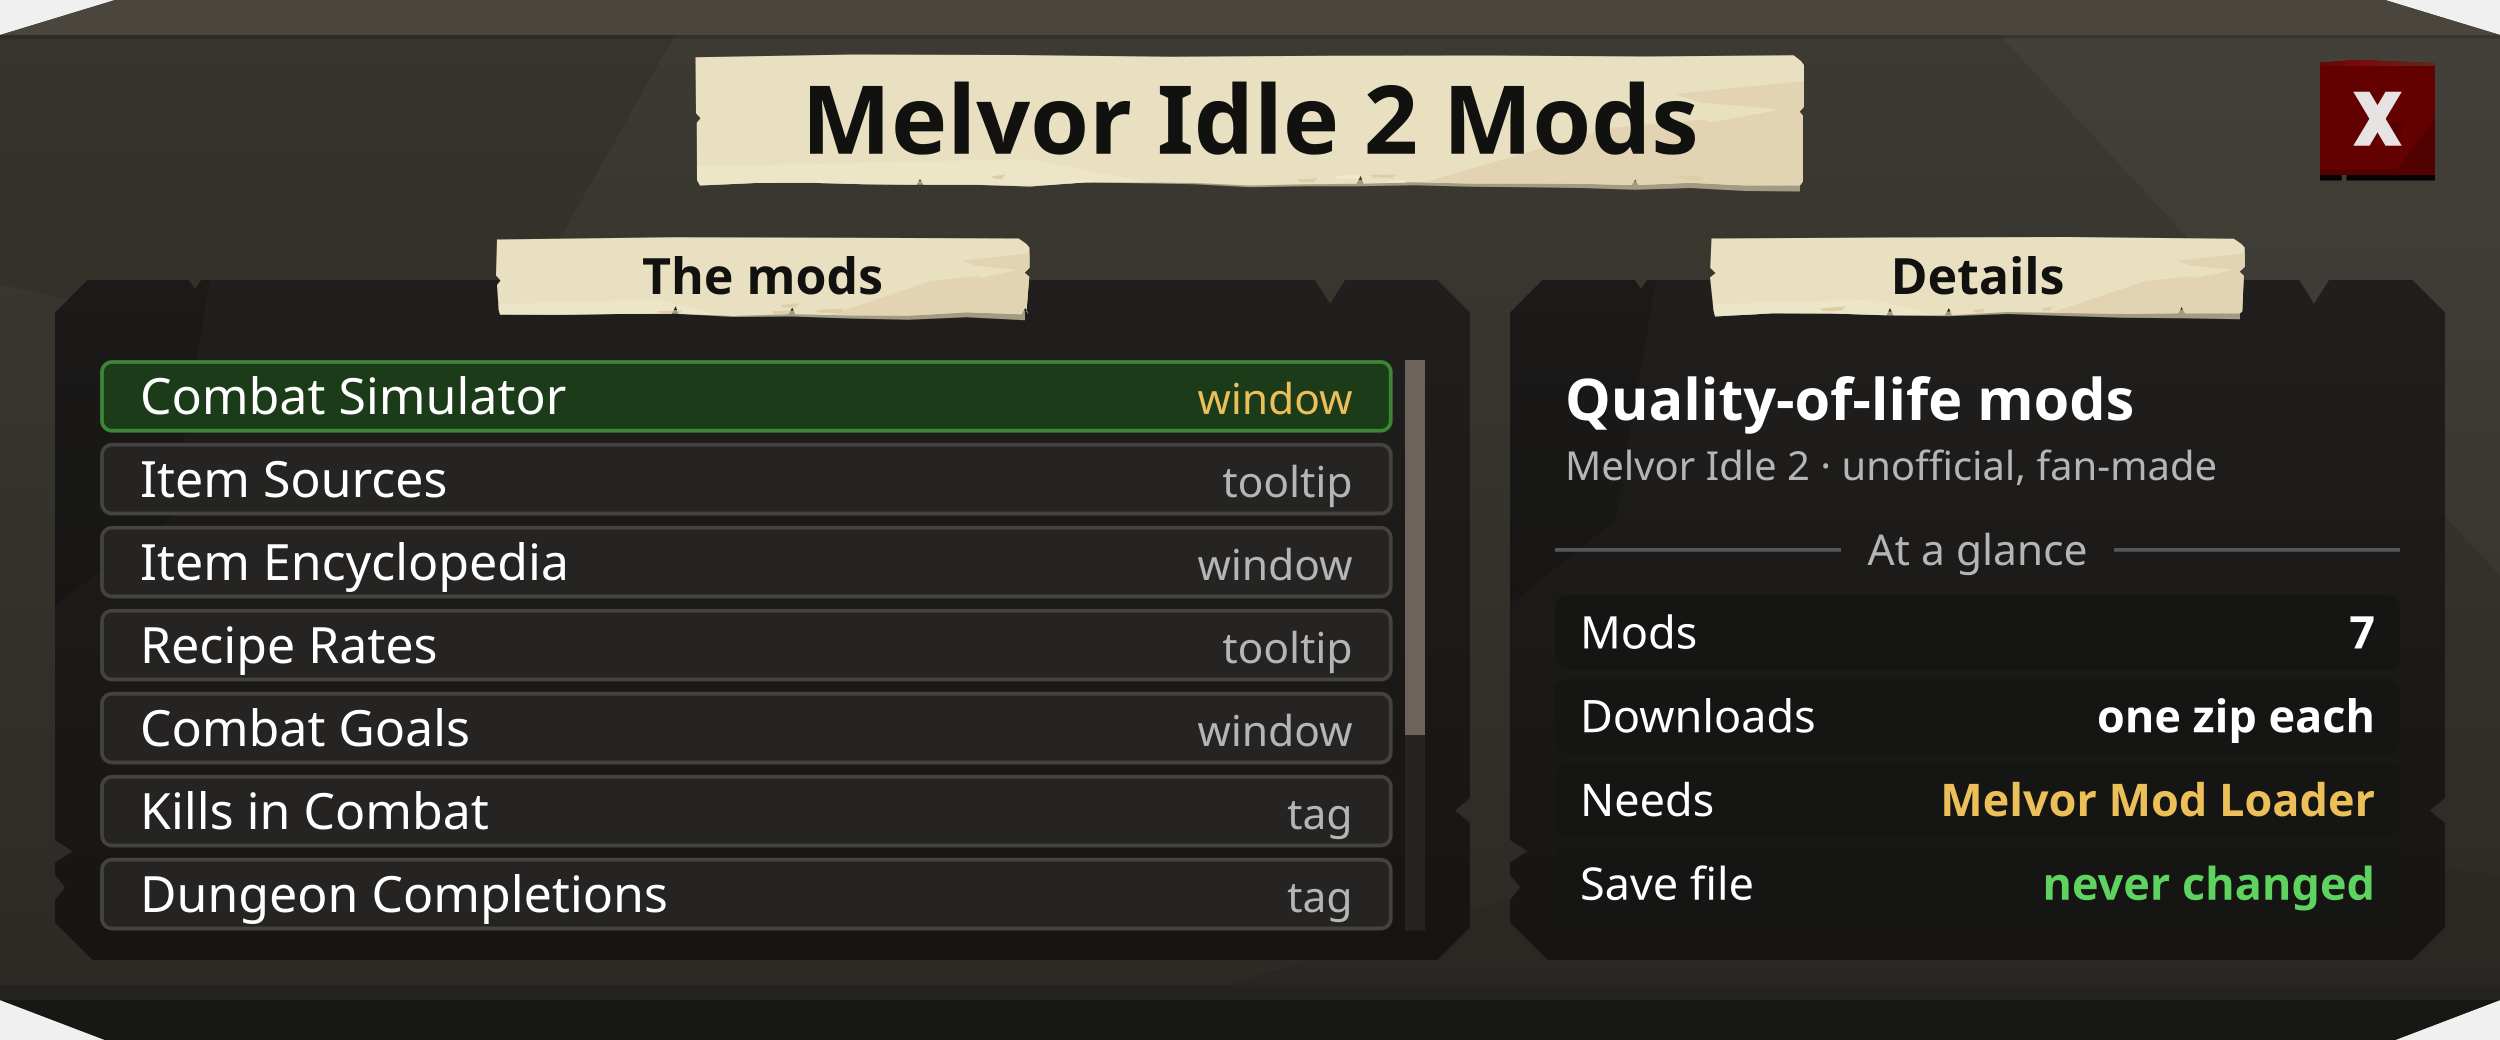
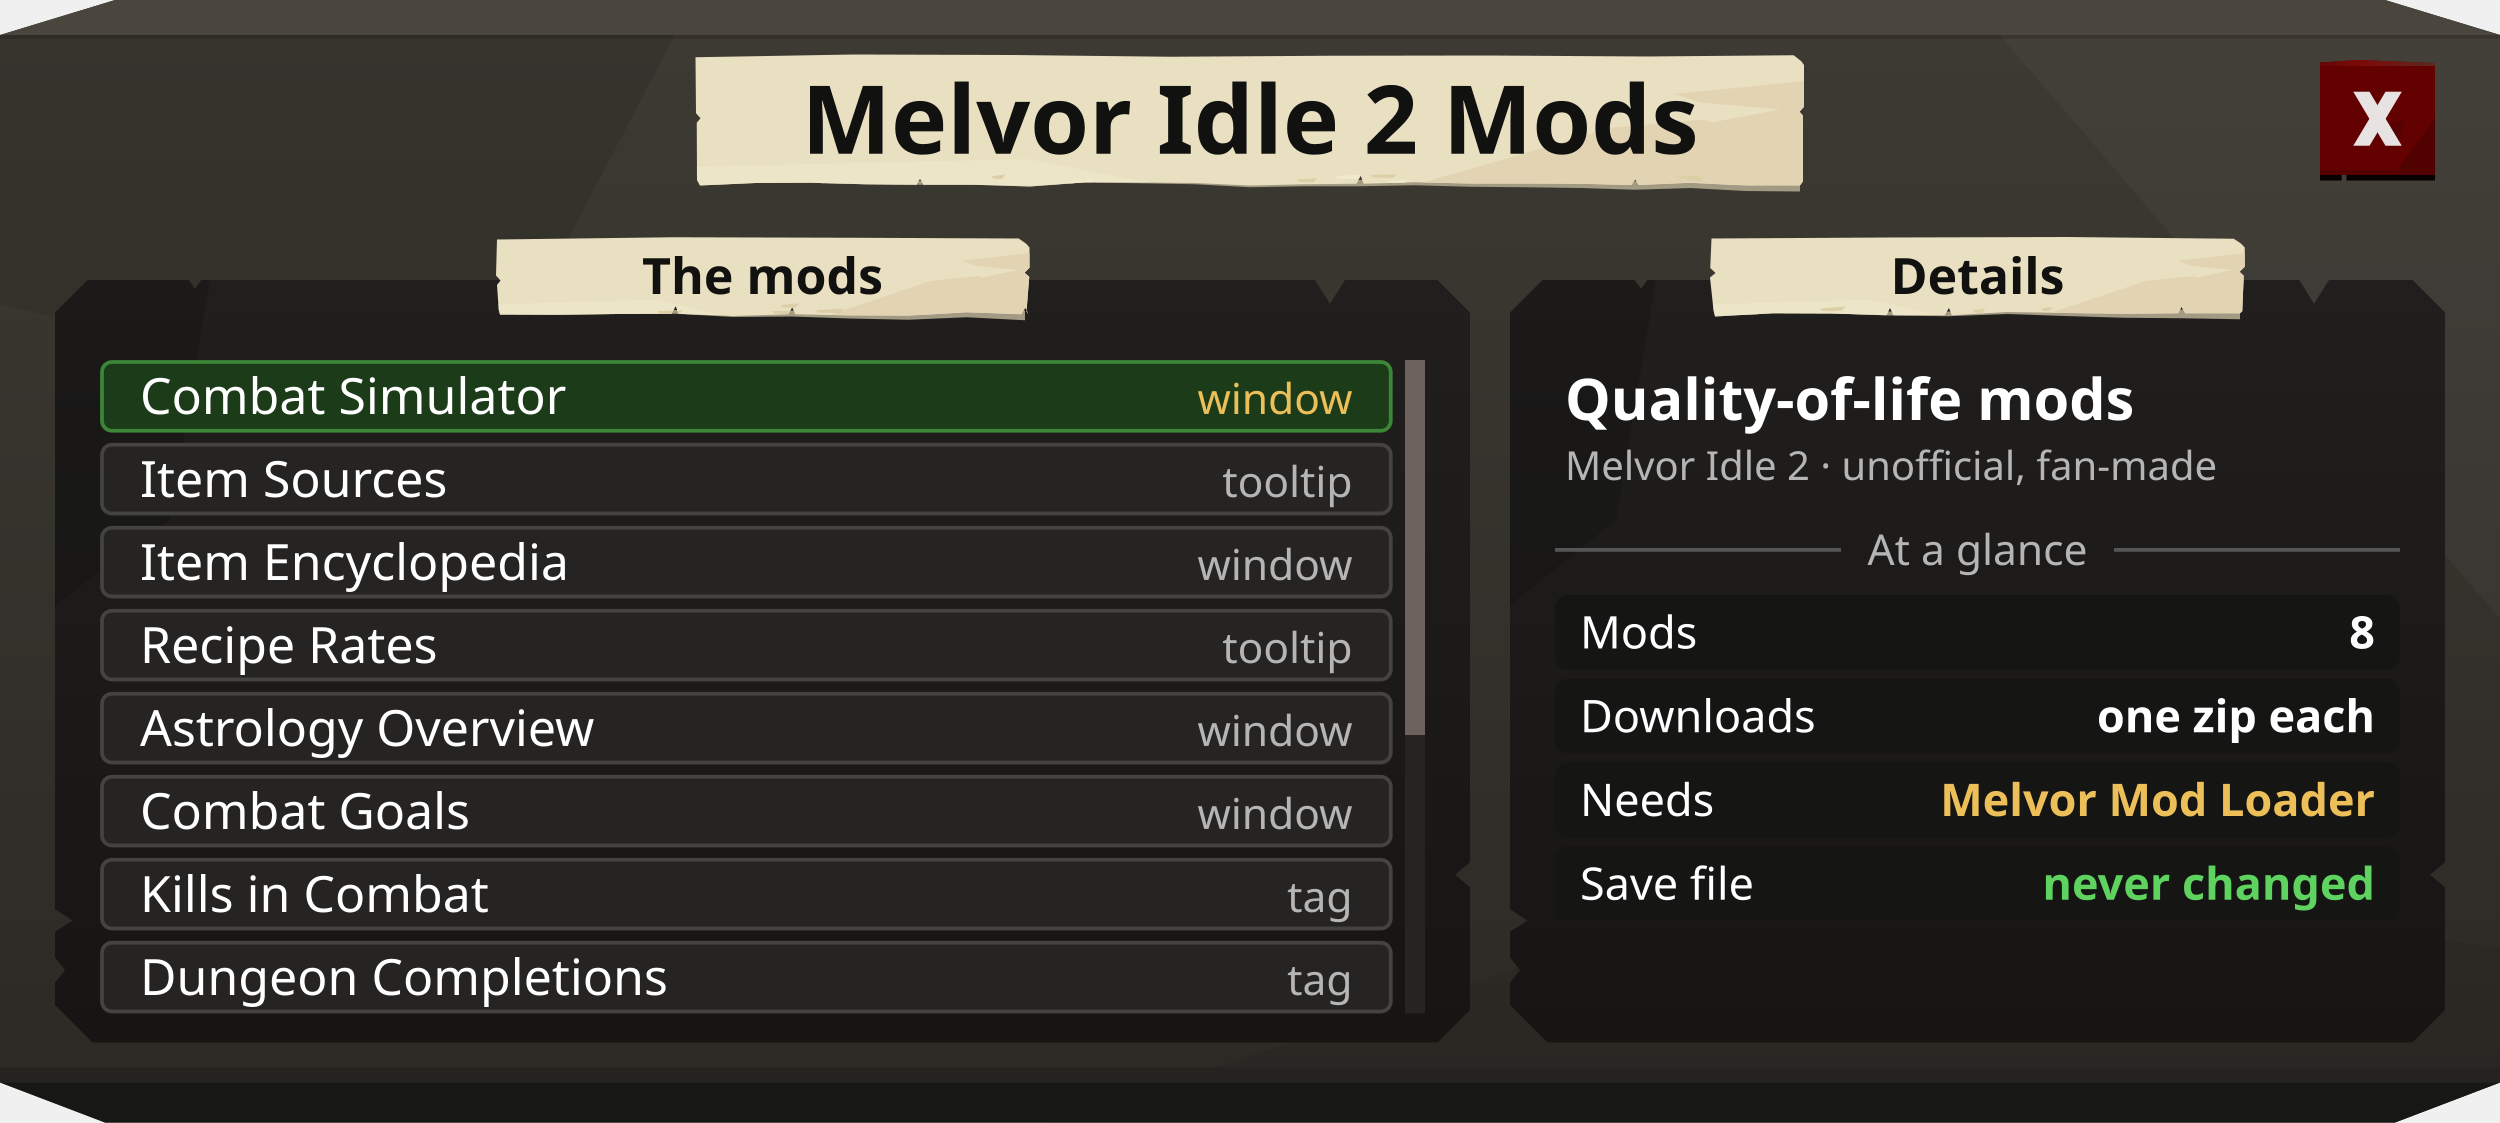
- <svg xmlns="http://www.w3.org/2000/svg" viewBox="0 0 1000 416" width="1000" height="416" role="img" aria-label="Melvor Idle 2 Mods: seven quality-of-life mods in the game's own look. Separate downloads. Your save is never changed.">
+ <svg xmlns="http://www.w3.org/2000/svg" viewBox="0 0 1000 449" width="1000" height="449" role="img" aria-label="Melvor Idle 2 Mods: eight quality-of-life mods in the game's own look. Separate downloads. Your save is never changed.">
  <defs>
    <clipPath id="c1">
-       <polygon points="46,0 954,0 1000,14 1000,400 958,416 42,416 0,400 0,14" />
+       <polygon points="46,0 954,0 1000,14 1000,433 958,449 42,449 0,433 0,14" />
    </clipPath>
-     <linearGradient id="g2" gradientUnits="userSpaceOnUse" x1="0" y1="14" x2="0" y2="400">
+     <linearGradient id="g2" gradientUnits="userSpaceOnUse" x1="0" y1="14" x2="0" y2="433">
      <stop offset="0" stop-color="#3c3a32" />
      <stop offset="1" stop-color="#2b2a25" />
    </linearGradient>
    <clipPath id="c3">
      <polygon points="278.2,22.9 341.5,21.8 404.9,22 468.3,22.7 531.7,22.3 595.1,22.2 658.5,22.6 717.5,22.1 720.5,24.5 721.6,26 721.6,42.7 719.8,44.7 721.2,46.3 721.2,72.5 720,74.2 698,74.2 676,73.1 655.4,74 654.1,71.7 652.6,74 632,73.5 610,73.4 588,73.4 566,72.9 545.4,73.5 544.3,70.3 542.6,73.5 522,73.7 500,74.2 478,73.2 456,73 434,72.9 412,74.6 390,73.9 369.4,73.9 368,71.5 366.6,73.9 346,73.7 324,73.1 302,73.2 280,74.2 278.8,72 278.7,49.1 280.2,47.3 278.4,45.3" />
    </clipPath>
    <clipPath id="c4">
      <polygon points="928,25 942.7,24 974,25.2 974,70 928,70" />
    </clipPath>
    <linearGradient id="g5" gradientUnits="userSpaceOnUse" x1="928" y1="0" x2="974" y2="0">
      <stop offset="0" stop-color="#640706" />
      <stop offset="0.4" stop-color="#7c0c0a" />
      <stop offset="1" stop-color="#5a2a22" />
    </linearGradient>
    <clipPath id="c6">
-       <polygon points="22,125 35,112 75.5,112 78,115.5 80.5,112 526,112 532,121.5 538,112 575,112 588,125 588,319.2 582,324.2 588,329.2 588,371 575,384 37,384 22,369 22,360 26,355 22,350 22,345 29,340.5 22,336" />
+       <polygon points="22,125 35,112 75.5,112 78,115.5 80.5,112 526,112 532,121.5 538,112 575,112 588,125 588,344.9 582,349.9 588,354.9 588,404 575,417 37,417 22,402 22,393 26,388 22,383 22,372.7 29,368.2 22,363.7" />
    </clipPath>
-     <linearGradient id="g7" gradientUnits="userSpaceOnUse" x1="0" y1="112" x2="0" y2="384">
+     <linearGradient id="g7" gradientUnits="userSpaceOnUse" x1="0" y1="112" x2="0" y2="417">
      <stop offset="0" stop-color="#201f1d" />
      <stop offset="1" stop-color="#161514" />
    </linearGradient>
    <clipPath id="c8">
-       <polygon points="604,125 617,112 653.9,112 656.4,115.5 658.9,112 919.7,112 925.6,121.5 931.6,112 965,112 978,125 978,319.2 972,324.2 978,329.2 978,371 965,384 619,384 604,369 604,360 608,355 604,350 604,345 611,340.5 604,336" />
+       <polygon points="604,125 617,112 653.9,112 656.4,115.5 658.9,112 919.7,112 925.6,121.5 931.6,112 965,112 978,125 978,344.9 972,349.9 978,354.9 978,404 965,417 619,417 604,402 604,393 608,388 604,383 604,372.7 611,368.2 604,363.7" />
    </clipPath>
-     <linearGradient id="g9" gradientUnits="userSpaceOnUse" x1="0" y1="112" x2="0" y2="384">
+     <linearGradient id="g9" gradientUnits="userSpaceOnUse" x1="0" y1="112" x2="0" y2="417">
      <stop offset="0" stop-color="#201f1d" />
      <stop offset="1" stop-color="#161514" />
    </linearGradient>
    <clipPath id="c10">
      <polygon points="198.8,95.8 269.3,94.9 340.7,95.1 407.5,95.4 410.5,97.5 411.8,99 411.8,107.1 409.8,109.1 411.7,110.7 410.6,124.5 411.4,125.7 410.1,123 408.6,125.7 386.7,124.9 363.3,126.3 340,126.2 318.1,125.7 316.9,123 315.3,125.7 293.3,126.4 271.4,125.5 270.3,122.4 268.6,125.5 246.7,125.6 223.3,125.9 200,125.8 199.5,124 198.8,114 200.2,112.2 198.4,110.2" />
    </clipPath>
    <clipPath id="c11">
      <polygon points="684.6,95.4 755.3,95 826.7,94.8 893.5,95.5 896.5,97.5 897.9,99 897.9,106.7 895.8,108.7 897.5,110.3 896.9,124.5 896,125.3 874.1,125.3 872.6,122.7 871.3,125.3 849.3,125.5 826,125.2 802.7,124.8 780.7,126.1 779.6,123.2 777.9,126.1 757.4,126.1 756,123.1 754.6,126.1 732.7,125.4 709.3,125.3 686,126.6 685.4,124 684,111 686.2,109.2 684.1,107.2" />
    </clipPath>
  </defs>
-   <polygon points="46,0 954,0 1000,14 1000,400 958,416 42,416 0,400 0,14" fill="url(#g2)" />
+   <polygon points="46,0 954,0 1000,14 1000,433 958,449 42,449 0,433 0,14" fill="url(#g2)" />
  <g clip-path="url(#c1)">
-     <polygon points="0,14 270,14 190,155.4 0,113.8" fill="#000000" opacity="0.1" />
-     <polygon points="1000,14 1000,230.3 800,14" fill="#ffffff" opacity="0.035" />
-     <polygon points="420,416 740,316.8 1000,350.1 1000,416" fill="#000000" opacity="0.07" />
+     <polygon points="0,14 270,14 190,166.7 0,121.8" fill="#000000" opacity="0.1" />
+     <polygon points="1000,14 1000,247.5 800,14" fill="#ffffff" opacity="0.035" />
+     <polygon points="420,449 740,343.2 1000,379.1 1000,449" fill="#000000" opacity="0.07" />
    <rect x="0" y="0" width="1000" height="14" fill="#4a463e" />
    <rect x="0" y="14" width="1000" height="1.5" fill="#000000" opacity="0.16" />
-     <rect x="0" y="394" width="1000" height="6" fill="#24231f" />
-     <rect x="0" y="400" width="1000" height="16" fill="#171714" />
+     <rect x="0" y="427" width="1000" height="6" fill="#24231f" />
+     <rect x="0" y="433" width="1000" height="16" fill="#171714" />
  </g>
  <polygon points="720,72.7 698,72.7 676,71.6 654,72.5 632,72 610,71.9 588,71.9 566,71.4 544,72 522,72.2 500,72.7 478,71.7 456,71.5 434,71.4 412,73.1 390,72.4 368,72.4 346,72.2 324,71.6 302,71.7 280,72.7 280,74.2 302,73.2 324,73.1 346,73.7 368,73.9 390,73.9 412,74.6 434,73 456,73.3 478,73.7 500,74.9 522,74.5 544,74.5 566,74.1 588,74.7 610,74.9 632,75.2 654,75.9 676,75.2 698,76.4 720,76.6" fill="#a39a83" />
  <polygon points="278.2,22.9 341.5,21.8 404.9,22 468.3,22.7 531.7,22.3 595.1,22.2 658.5,22.6 717.5,22.1 720.5,24.5 721.6,26 721.6,42.7 719.8,44.7 721.2,46.3 721.2,72.5 720,74.2 698,74.2 676,73.1 655.4,74 654.1,71.7 652.6,74 632,73.5 610,73.4 588,73.4 566,72.9 545.4,73.5 544.3,70.3 542.6,73.5 522,73.7 500,74.2 478,73.2 456,73 434,72.9 412,74.6 390,73.9 369.4,73.9 368,71.5 366.6,73.9 346,73.7 324,73.1 302,73.2 280,74.2 278.8,72 278.7,49.1 280.2,47.3 278.4,45.3" fill="#e9dfc1" />
  <g clip-path="url(#c3)">
    <polygon points="722,32.4 669.5,37.6 697,46.4 644.6,51.1 566,74 722,74" fill="#e2d4b2" />
    <polygon points="712,43.8 659.6,39.2 684.5,49" fill="#e9dfc1" />
    <polygon points="278,66.7 411.2,63.6 464.5,74 278,74" fill="#f1e9cc" opacity="0.55" />
    <polygon points="326.7,72.4 330.7,72 329.2,73.5 327.7,73.4" fill="#f1e9cc" />
    <polygon points="674,71.3 681.6,71 680.1,72.4 675,72.3" fill="#dccfa6" />
    <polygon points="548,70 558.6,69.7 557.1,71.1 549,71" fill="#dccfa6" />
    <polygon points="534,70.5 544.4,69.8 542.9,71.6 535,71.5" fill="#f1e9cc" />
    <polygon points="427.1,72.4 437.6,71.6 436.1,73.5 428.1,73.4" fill="#f1e9cc" />
    <polygon points="396.5,70.5 402.2,69.8 400.7,71.6 397.5,71.5" fill="#dccfa6" />
    <polygon points="555.2,72.4 563.1,71.8 561.6,73.5 556.2,73.4" fill="#f1e9cc" />
    <polygon points="670.9,70.4 680.3,70.1 678.8,71.5 671.9,71.4" fill="#dccfa6" />
    <polygon points="518.8,71.8 526.9,71.3 525.4,72.9 519.8,72.8" fill="#dccfa6" />
  </g>
  <text x="500" y="61.5" font-family="'Noto Sans','Open Sans','Segoe UI',Roboto,'Helvetica Neue',Arial,sans-serif" font-size="38" font-weight="700" fill="#111110" text-anchor="middle" textLength="351.9">Melvor Idle 2 Mods</text>
  <rect x="928" y="69" width="8.7" height="3.2" fill="#070101" />
  <rect x="938.6" y="69" width="35.4" height="3.2" fill="#070101" />
  <polygon points="928,25 942.7,24 974,25.2 974,70 928,70" fill="#630101" />
  <g clip-path="url(#c4)">
    <polygon points="974,47 957.4,70 974,70" fill="#520101" />
    <polygon points="956.5,49.3 962,47.9 958.4,59.9" fill="#560101" />
    <rect x="928" y="24" width="46" height="2.4" fill="url(#g5)" />
    <rect x="928" y="67.8" width="46" height="2.2" fill="#560101" />
  </g>
  <polygon points="941.3,36.7 947.8,36.7 960.7,58.3 954.2,58.3" fill="#e8e3e3" />
  <polygon points="960.7,36.7 954.2,36.7 941.3,58.3 947.8,58.3" fill="#e8e3e3" />
-   <polygon points="22,125 35,112 75.5,112 78,115.5 80.5,112 526,112 532,121.5 538,112 575,112 588,125 588,319.2 582,324.2 588,329.2 588,371 575,384 37,384 22,369 22,360 26,355 22,350 22,345 29,340.5 22,336" fill="url(#g7)" />
+   <polygon points="22,125 35,112 75.5,112 78,115.5 80.5,112 526,112 532,121.5 538,112 575,112 588,125 588,344.9 582,349.9 588,354.9 588,404 575,417 37,417 22,402 22,393 26,388 22,383 22,372.7 29,368.2 22,363.7" fill="url(#g7)" />
  <polygon points="22,112 84,112 68,208 22,242" fill="#000000" opacity="0.16" clip-path="url(#c6)" />
-   <polygon points="604,125 617,112 653.9,112 656.4,115.5 658.9,112 919.7,112 925.6,121.5 931.6,112 965,112 978,125 978,319.2 972,324.2 978,329.2 978,371 965,384 619,384 604,369 604,360 608,355 604,350 604,345 611,340.5 604,336" fill="url(#g9)" />
+   <polygon points="604,125 617,112 653.9,112 656.4,115.5 658.9,112 919.7,112 925.6,121.5 931.6,112 965,112 978,125 978,344.9 972,349.9 978,354.9 978,404 965,417 619,417 604,402 604,393 608,388 604,383 604,372.7 611,368.2 604,363.7" fill="url(#g9)" />
  <polygon points="604,112 662.4,112 646.4,208 604,242" fill="#000000" opacity="0.16" clip-path="url(#c8)" />
  <polygon points="410,124.2 386.7,123.4 363.3,124.8 340,124.7 316.7,124.2 293.3,124.9 270,124 246.7,124.1 223.3,124.4 200,124.3 200,125.8 223.3,125.9 246.7,125.6 270,125.5 293.3,126.8 316.7,126.6 340,127.4 363.3,127.9 386.7,126.9 410,128.1" fill="#a39a83" />
  <polygon points="198.8,95.8 269.3,94.9 340.7,95.1 407.5,95.4 410.5,97.5 411.8,99 411.8,107.1 409.8,109.1 411.7,110.7 410.6,124.5 411.4,125.7 410.1,123 408.6,125.7 386.7,124.9 363.3,126.3 340,126.2 318.1,125.7 316.9,123 315.3,125.7 293.3,126.4 271.4,125.5 270.3,122.4 268.6,125.5 246.7,125.6 223.3,125.9 200,125.8 199.5,124 198.8,114 200.2,112.2 198.4,110.2" fill="#e9dfc1" />
  <g clip-path="url(#c10)">
    <polygon points="412,101.2 385,104.3 399.2,109.6 372.2,112.4 331.8,126 412,126" fill="#e2d4b2" />
    <polygon points="406.9,108 379.9,105.2 392.7,111.1" fill="#e9dfc1" />
    <polygon points="198,121.7 262.2,119.8 287.9,126 198,126" fill="#f1e9cc" opacity="0.55" />
    <polygon points="312.3,122 319.7,121.3 318.2,123.1 313.3,123" fill="#dccfa6" />
    <polygon points="262.9,124.4 273.2,124.2 271.7,125.5 263.9,125.4" fill="#dccfa6" />
    <polygon points="308.8,124.5 318.2,124.2 316.7,125.6 309.8,125.5" fill="#dccfa6" />
    <polygon points="326.4,124.1 337.6,123.4 336.1,125.2 327.4,125.1" fill="#dccfa6" />
  </g>
  <text x="305" y="117.6" font-family="'Noto Sans','Open Sans','Segoe UI',Roboto,'Helvetica Neue',Arial,sans-serif" font-size="20" font-weight="700" fill="#111110" text-anchor="middle" textLength="93.2">The mods</text>
  <polygon points="896,123.8 872.7,123.8 849.3,124 826,123.7 802.7,123.3 779.3,124.6 756,124.6 732.7,123.9 709.3,123.8 686,125.1 686,126.6 709.3,125.3 732.7,125.4 756,126.2 779.3,126.5 802.7,125.6 826,126.4 849.3,127.1 872.7,127.3 896,127.7" fill="#a39a83" />
  <polygon points="684.6,95.4 755.3,95 826.7,94.8 893.5,95.5 896.5,97.5 897.9,99 897.9,106.7 895.8,108.7 897.5,110.3 896.9,124.5 896,125.3 874.1,125.3 872.6,122.7 871.3,125.3 849.3,125.5 826,125.2 802.7,124.8 780.7,126.1 779.6,123.2 777.9,126.1 757.4,126.1 756,123.1 754.6,126.1 732.7,125.4 709.3,125.3 686,126.6 685.4,124 684,111 686.2,109.2 684.1,107.2" fill="#e9dfc1" />
  <g clip-path="url(#c11)">
    <polygon points="898,101.2 871,104.3 885.2,109.6 858.2,112.4 817.8,126 898,126" fill="#e2d4b2" />
    <polygon points="892.9,108 865.9,105.2 878.7,111.1" fill="#e9dfc1" />
    <polygon points="684,121.7 748.2,119.8 773.9,126 684,126" fill="#f1e9cc" opacity="0.55" />
    <polygon points="816.4,123.4 821.2,122.7 819.7,124.5 817.4,124.4" fill="#dccfa6" />
    <polygon points="788.9,124 794.2,123.5 792.7,125.1 789.9,125" fill="#dccfa6" />
    <polygon points="729.6,123.2 738.2,122.6 736.7,124.3 730.6,124.2" fill="#dccfa6" />
    <polygon points="728,123.4 735,123 733.5,124.5 729,124.4" fill="#dccfa6" />
  </g>
  <text x="791" y="117.6" font-family="'Noto Sans','Open Sans','Segoe UI',Roboto,'Helvetica Neue',Arial,sans-serif" font-size="20" font-weight="700" fill="#111110" text-anchor="middle" textLength="65.2">Details</text>
-   <rect x="562" y="144" width="8" height="228.2" fill="#262321" />
+   <rect x="562" y="144" width="8" height="261.4" fill="#262321" />
  <rect x="562" y="144" width="8" height="150" fill="#6e635c" />
  <rect x="40.8" y="144.8" width="515.5" height="27.5" fill="#1b3b19" rx="4" stroke="#3b8637" stroke-width="1.5" />
  <text x="56" y="165.6" font-family="'Noto Sans','Open Sans','Segoe UI',Roboto,'Helvetica Neue',Arial,sans-serif" font-size="20" font-weight="400" fill="#ffffff" text-anchor="start" textLength="162.4">Combat Simulator</text>
  <text x="541" y="165.6" font-family="'Noto Sans','Open Sans','Segoe UI',Roboto,'Helvetica Neue',Arial,sans-serif" font-size="17" font-weight="400" fill="#edbf59" text-anchor="end" textLength="59.2">window</text>
  <rect x="40.8" y="177.9" width="515.5" height="27.5" fill="#252422" rx="4" stroke="#44433f" stroke-width="1.5" />
  <text x="56" y="198.8" font-family="'Noto Sans','Open Sans','Segoe UI',Roboto,'Helvetica Neue',Arial,sans-serif" font-size="20" font-weight="400" fill="#ffffff" text-anchor="start" textLength="115.8">Item Sources</text>
  <text x="541" y="198.8" font-family="'Noto Sans','Open Sans','Segoe UI',Roboto,'Helvetica Neue',Arial,sans-serif" font-size="17" font-weight="400" fill="#b5b5b5" text-anchor="end" textLength="50.4">tooltip</text>
  <rect x="40.8" y="211.1" width="515.5" height="27.5" fill="#252422" rx="4" stroke="#44433f" stroke-width="1.5" />
  <text x="56" y="232" font-family="'Noto Sans','Open Sans','Segoe UI',Roboto,'Helvetica Neue',Arial,sans-serif" font-size="20" font-weight="400" fill="#ffffff" text-anchor="start" textLength="162.8">Item Encyclopedia</text>
  <text x="541" y="232" font-family="'Noto Sans','Open Sans','Segoe UI',Roboto,'Helvetica Neue',Arial,sans-serif" font-size="17" font-weight="400" fill="#b5b5b5" text-anchor="end" textLength="59.2">window</text>
  <rect x="40.8" y="244.3" width="515.5" height="27.5" fill="#252422" rx="4" stroke="#44433f" stroke-width="1.5" />
  <text x="56" y="265.2" font-family="'Noto Sans','Open Sans','Segoe UI',Roboto,'Helvetica Neue',Arial,sans-serif" font-size="20" font-weight="400" fill="#ffffff" text-anchor="start" textLength="113.7">Recipe Rates</text>
  <text x="541" y="265.2" font-family="'Noto Sans','Open Sans','Segoe UI',Roboto,'Helvetica Neue',Arial,sans-serif" font-size="17" font-weight="400" fill="#b5b5b5" text-anchor="end" textLength="50.4">tooltip</text>
  <rect x="40.8" y="277.5" width="515.5" height="27.5" fill="#252422" rx="4" stroke="#44433f" stroke-width="1.5" />
-   <text x="56" y="298.4" font-family="'Noto Sans','Open Sans','Segoe UI',Roboto,'Helvetica Neue',Arial,sans-serif" font-size="20" font-weight="400" fill="#ffffff" text-anchor="start" textLength="126.3">Combat Goals</text>
+   <text x="56" y="298.4" font-family="'Noto Sans','Open Sans','Segoe UI',Roboto,'Helvetica Neue',Arial,sans-serif" font-size="20" font-weight="400" fill="#ffffff" text-anchor="start" textLength="174.3">Astrology Overview</text>
  <text x="541" y="298.4" font-family="'Noto Sans','Open Sans','Segoe UI',Roboto,'Helvetica Neue',Arial,sans-serif" font-size="17" font-weight="400" fill="#b5b5b5" text-anchor="end" textLength="59.2">window</text>
  <rect x="40.8" y="310.7" width="515.5" height="27.5" fill="#252422" rx="4" stroke="#44433f" stroke-width="1.5" />
-   <text x="56" y="331.6" font-family="'Noto Sans','Open Sans','Segoe UI',Roboto,'Helvetica Neue',Arial,sans-serif" font-size="20" font-weight="400" fill="#ffffff" text-anchor="start" textLength="133.7">Kills in Combat</text>
-   <text x="541" y="331.6" font-family="'Noto Sans','Open Sans','Segoe UI',Roboto,'Helvetica Neue',Arial,sans-serif" font-size="17" font-weight="400" fill="#b5b5b5" text-anchor="end" textLength="24.8">tag</text>
+   <text x="56" y="331.6" font-family="'Noto Sans','Open Sans','Segoe UI',Roboto,'Helvetica Neue',Arial,sans-serif" font-size="20" font-weight="400" fill="#ffffff" text-anchor="start" textLength="126.3">Combat Goals</text>
+   <text x="541" y="331.6" font-family="'Noto Sans','Open Sans','Segoe UI',Roboto,'Helvetica Neue',Arial,sans-serif" font-size="17" font-weight="400" fill="#b5b5b5" text-anchor="end" textLength="59.2">window</text>
  <rect x="40.8" y="343.9" width="515.5" height="27.5" fill="#252422" rx="4" stroke="#44433f" stroke-width="1.5" />
-   <text x="56" y="364.8" font-family="'Noto Sans','Open Sans','Segoe UI',Roboto,'Helvetica Neue',Arial,sans-serif" font-size="20" font-weight="400" fill="#ffffff" text-anchor="start" textLength="201.9">Dungeon Completions</text>
+   <text x="56" y="364.8" font-family="'Noto Sans','Open Sans','Segoe UI',Roboto,'Helvetica Neue',Arial,sans-serif" font-size="20" font-weight="400" fill="#ffffff" text-anchor="start" textLength="133.7">Kills in Combat</text>
  <text x="541" y="364.8" font-family="'Noto Sans','Open Sans','Segoe UI',Roboto,'Helvetica Neue',Arial,sans-serif" font-size="17" font-weight="400" fill="#b5b5b5" text-anchor="end" textLength="24.8">tag</text>
+   <rect x="40.8" y="377.1" width="515.5" height="27.5" fill="#252422" rx="4" stroke="#44433f" stroke-width="1.5" />
+   <text x="56" y="398" font-family="'Noto Sans','Open Sans','Segoe UI',Roboto,'Helvetica Neue',Arial,sans-serif" font-size="20" font-weight="400" fill="#ffffff" text-anchor="start" textLength="201.9">Dungeon Completions</text>
+   <text x="541" y="398" font-family="'Noto Sans','Open Sans','Segoe UI',Roboto,'Helvetica Neue',Arial,sans-serif" font-size="17" font-weight="400" fill="#b5b5b5" text-anchor="end" textLength="24.8">tag</text>
  <text x="626" y="168" font-family="'Noto Sans','Open Sans','Segoe UI',Roboto,'Helvetica Neue',Arial,sans-serif" font-size="23" font-weight="700" fill="#ffffff" text-anchor="start" textLength="223">Quality-of-life mods</text>
  <text x="626" y="192" font-family="'Noto Sans','Open Sans','Segoe UI',Roboto,'Helvetica Neue',Arial,sans-serif" font-size="16" font-weight="400" fill="#b5b5b5" text-anchor="start" textLength="249.3">Melvor Idle 2 · unofficial, fan-made</text>
  <rect x="622" y="219.2" width="114.4" height="1.5" fill="#565656" />
  <rect x="845.6" y="219.2" width="114.4" height="1.5" fill="#565656" />
  <text x="791" y="226" font-family="'Noto Sans','Open Sans','Segoe UI',Roboto,'Helvetica Neue',Arial,sans-serif" font-size="17" font-weight="400" fill="#b5b5b5" text-anchor="middle" textLength="85.1">At a glance</text>
  <rect x="622" y="238" width="338" height="30" fill="#151514" rx="5" />
  <text x="632" y="259.4" font-family="'Noto Sans','Open Sans','Segoe UI',Roboto,'Helvetica Neue',Arial,sans-serif" font-size="18" font-weight="400" fill="#ffffff" text-anchor="start" textLength="45.6">Mods</text>
-   <text x="950" y="259.4" font-family="'Noto Sans','Open Sans','Segoe UI',Roboto,'Helvetica Neue',Arial,sans-serif" font-size="18" font-weight="700" fill="#ffffff" text-anchor="end" textLength="10.5">7</text>
+   <text x="950" y="259.4" font-family="'Noto Sans','Open Sans','Segoe UI',Roboto,'Helvetica Neue',Arial,sans-serif" font-size="18" font-weight="700" fill="#ffffff" text-anchor="end" textLength="10.5">8</text>
  <rect x="622" y="271.5" width="338" height="30" fill="#151514" rx="5" />
  <text x="632" y="292.9" font-family="'Noto Sans','Open Sans','Segoe UI',Roboto,'Helvetica Neue',Arial,sans-serif" font-size="18" font-weight="400" fill="#ffffff" text-anchor="start" textLength="90">Downloads</text>
  <text x="950" y="292.9" font-family="'Noto Sans','Open Sans','Segoe UI',Roboto,'Helvetica Neue',Arial,sans-serif" font-size="18" font-weight="700" fill="#ffffff" text-anchor="end" textLength="106.9">one zip each</text>
  <rect x="622" y="305" width="338" height="30" fill="#151514" rx="5" />
  <text x="632" y="326.4" font-family="'Noto Sans','Open Sans','Segoe UI',Roboto,'Helvetica Neue',Arial,sans-serif" font-size="18" font-weight="400" fill="#ffffff" text-anchor="start" textLength="51.3">Needs</text>
  <text x="950" y="326.4" font-family="'Noto Sans','Open Sans','Segoe UI',Roboto,'Helvetica Neue',Arial,sans-serif" font-size="18" font-weight="700" fill="#edbf59" text-anchor="end" textLength="169.7">Melvor Mod Loader</text>
  <rect x="622" y="338.5" width="338" height="30" fill="#151514" rx="5" />
  <text x="632" y="359.9" font-family="'Noto Sans','Open Sans','Segoe UI',Roboto,'Helvetica Neue',Arial,sans-serif" font-size="18" font-weight="400" fill="#ffffff" text-anchor="start" textLength="66.4">Save file</text>
  <text x="950" y="359.9" font-family="'Noto Sans','Open Sans','Segoe UI',Roboto,'Helvetica Neue',Arial,sans-serif" font-size="18" font-weight="700" fill="#5fd35f" text-anchor="end" textLength="126.2">never changed</text>
</svg>
